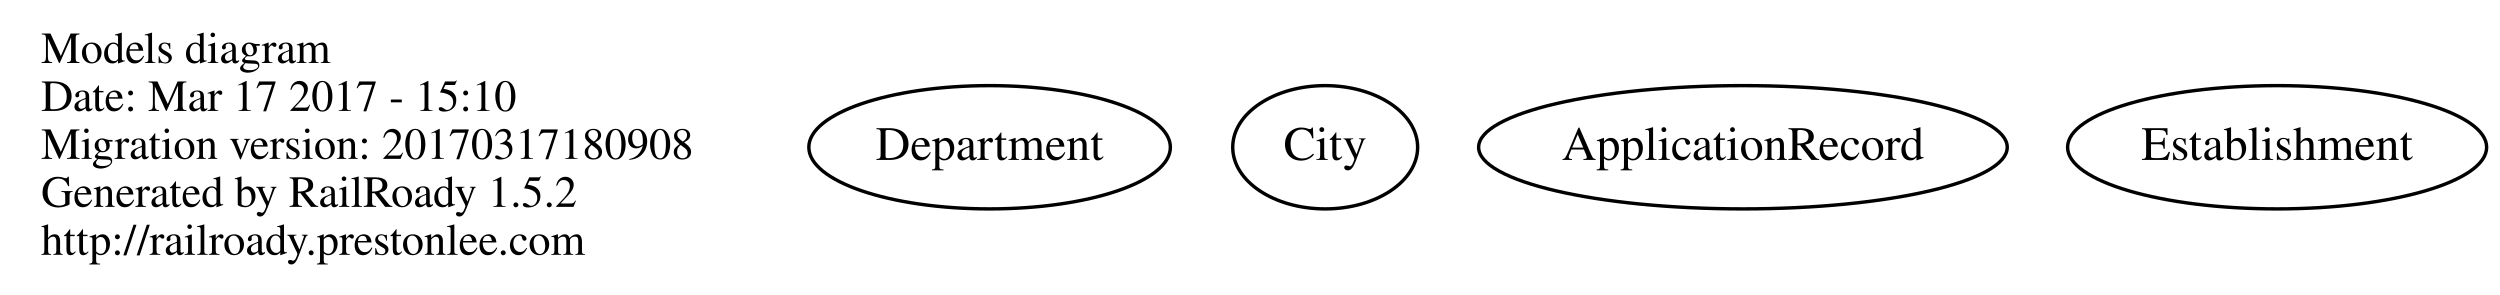
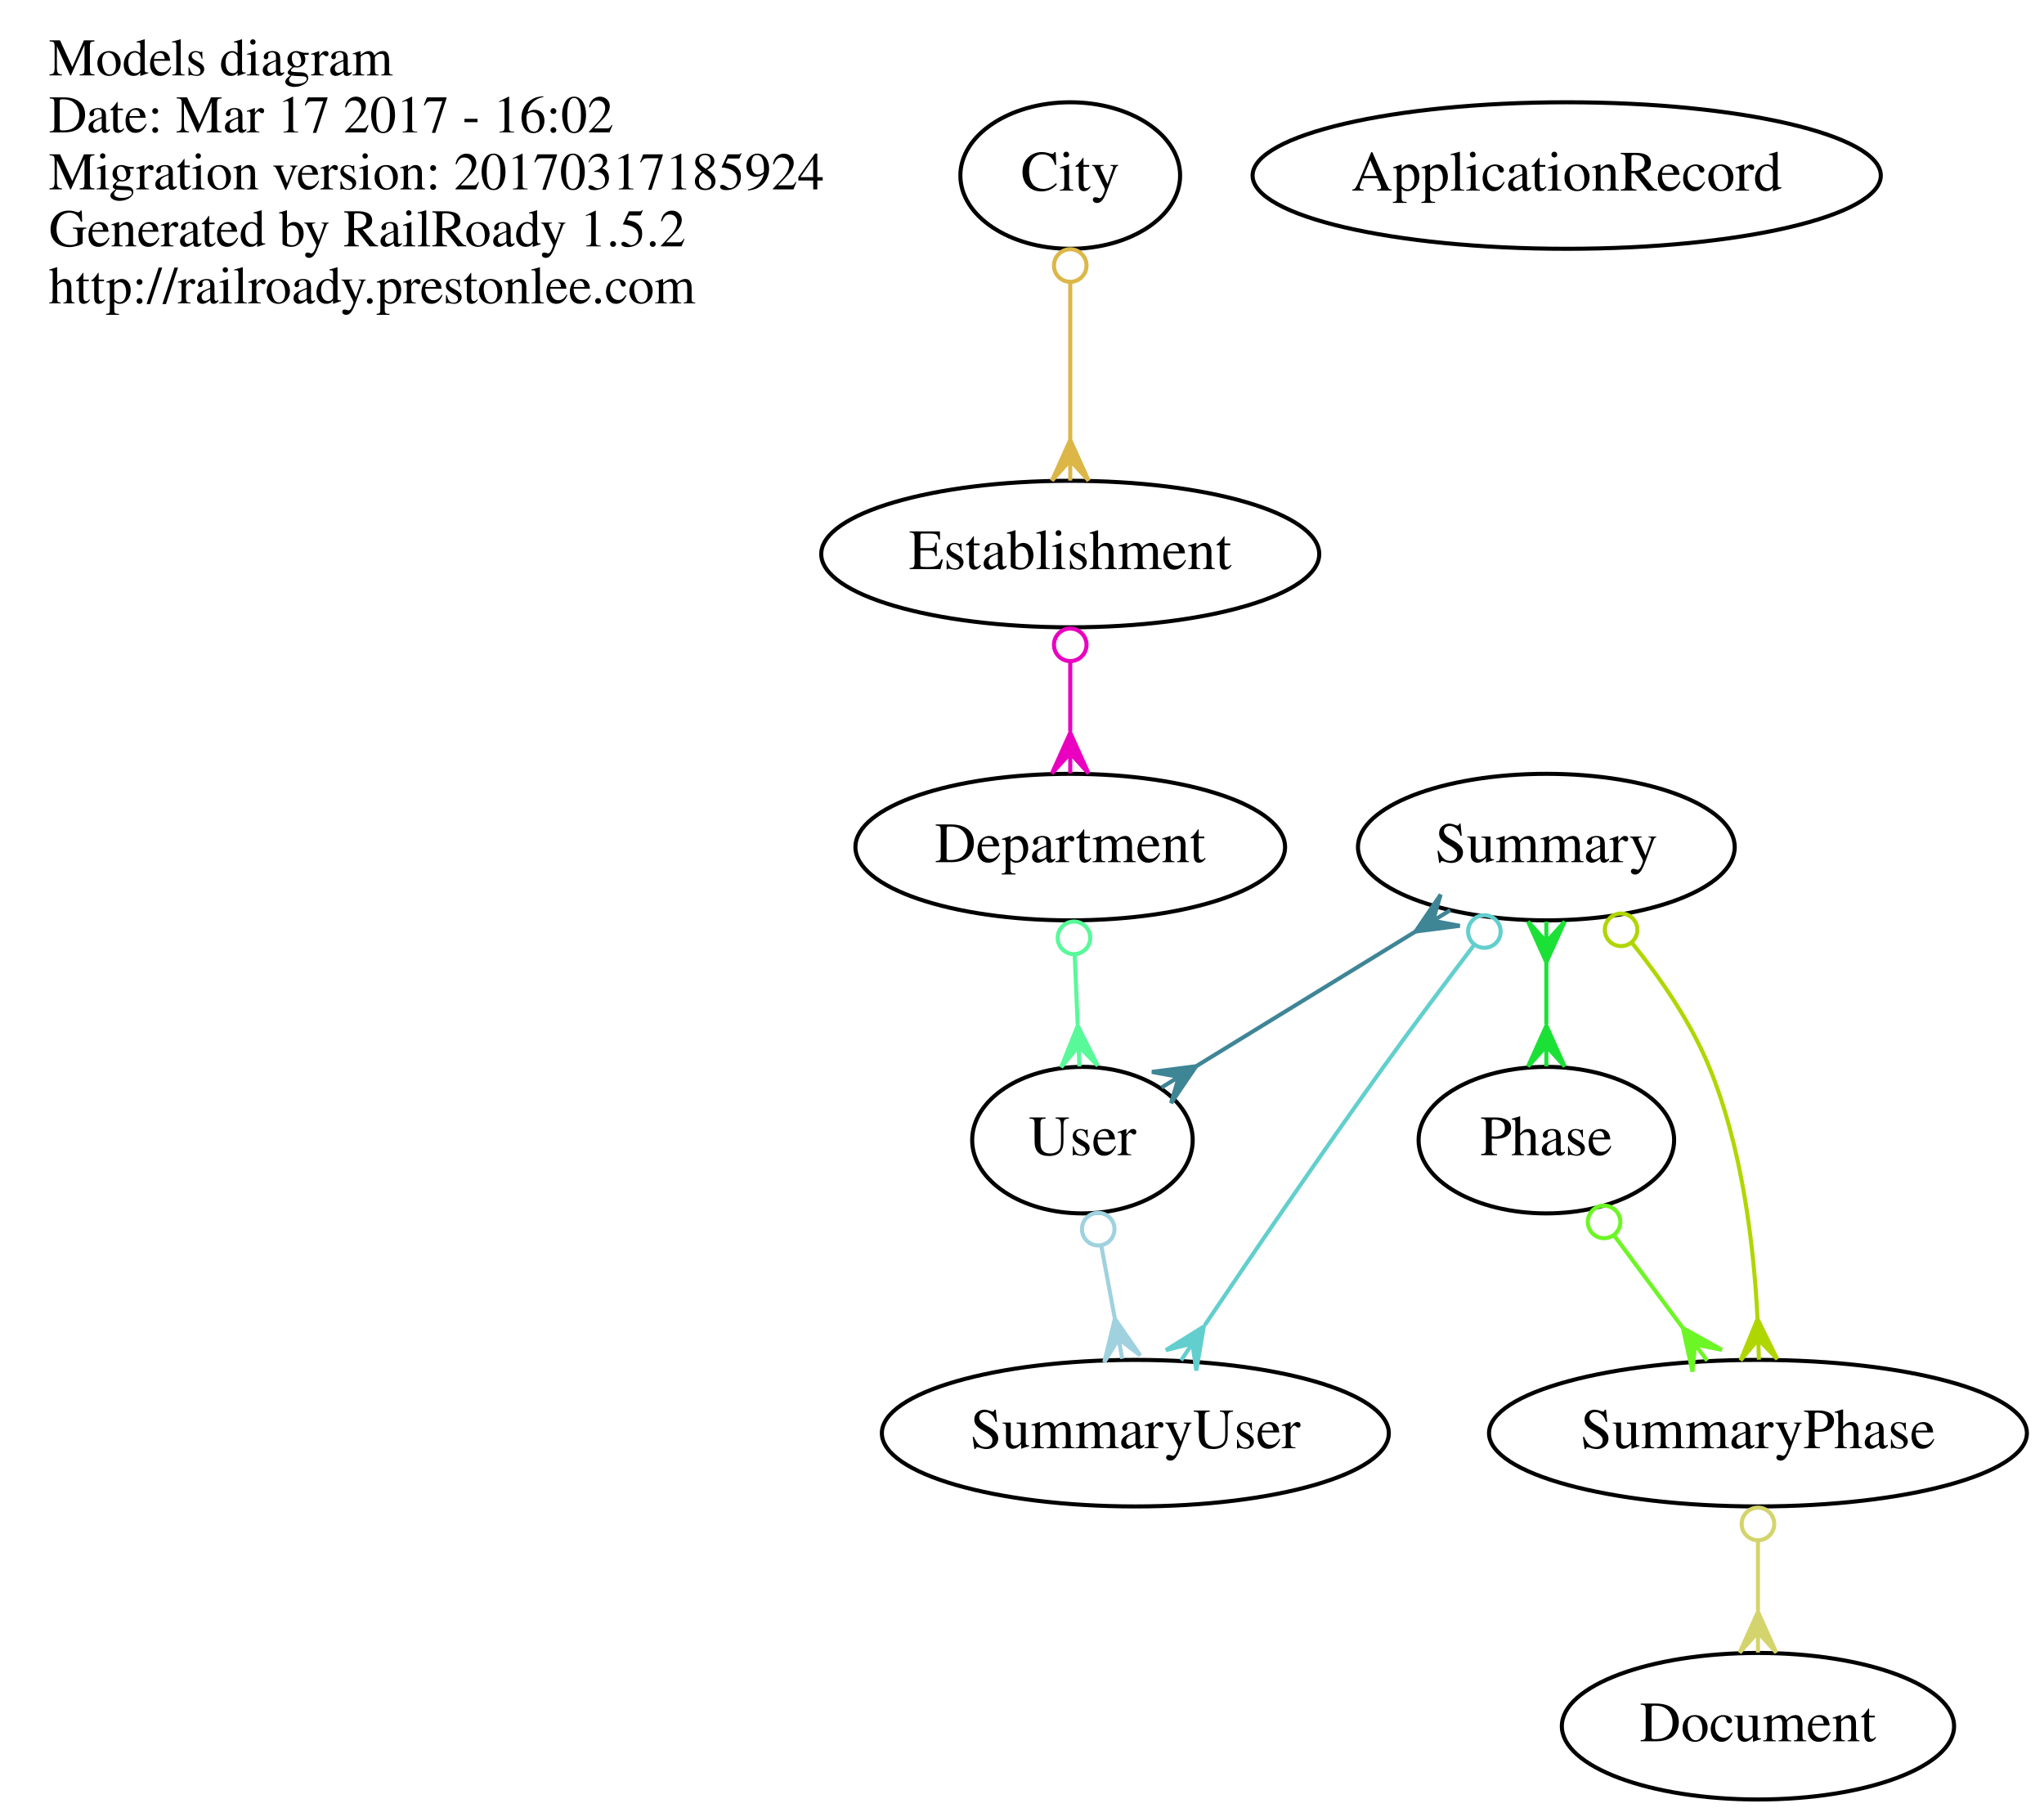
- <svg xmlns="http://www.w3.org/2000/svg" width="730pt" height="86pt" viewBox="0.00 0.00 730.09 86.00">
-   <g id="graph0" class="graph" transform="scale(1 1) rotate(0) translate(4 82)">
-     <polygon fill="none" stroke="none" points="-4,4 -4,-82 726.095,-82 726.095,4 -4,4" />
+ <svg xmlns="http://www.w3.org/2000/svg" width="502pt" height="446pt" viewBox="0.00 0.00 502.29 446.00">
+   <g id="graph0" class="graph" transform="scale(1 1) rotate(0) translate(4 442)">
+     <polygon fill="none" stroke="none" points="-4,4 -4,-442 498.294,-442 498.294,4 -4,4" />
    <g id="node1" class="node">
-       <text text-anchor="start" x="8" y="-63.6" font-family="Times,serif" font-size="13.00">Models diagram</text>
-       <text text-anchor="start" x="8" y="-49.6" font-family="Times,serif" font-size="13.00">Date: Mar 17 2017 - 15:10</text>
-       <text text-anchor="start" x="8" y="-35.6" font-family="Times,serif" font-size="13.00">Migration version: 20170317180908</text>
-       <text text-anchor="start" x="8" y="-21.6" font-family="Times,serif" font-size="13.00">Generated by RailRoady 1.5.2</text>
-       <text text-anchor="start" x="8" y="-7.6" font-family="Times,serif" font-size="13.00">http://railroady.prestonlee.com</text>
+       <text text-anchor="start" x="8" y="-423.6" font-family="Times,serif" font-size="13.00">Models diagram</text>
+       <text text-anchor="start" x="8" y="-409.6" font-family="Times,serif" font-size="13.00">Date: Mar 17 2017 - 16:02</text>
+       <text text-anchor="start" x="8" y="-395.6" font-family="Times,serif" font-size="13.00">Migration version: 20170317185924</text>
+       <text text-anchor="start" x="8" y="-381.6" font-family="Times,serif" font-size="13.00">Generated by RailRoady 1.5.2</text>
+       <text text-anchor="start" x="8" y="-367.6" font-family="Times,serif" font-size="13.00">http://railroady.prestonlee.com</text>
    </g>
    <g id="node2" class="node">
-       <ellipse fill="none" stroke="black" cx="285" cy="-39" rx="52.791" ry="18" />
-       <text text-anchor="middle" x="285" y="-35.3" font-family="Times,serif" font-size="14.00">Department</text>
+       <ellipse fill="none" stroke="black" cx="376" cy="-234" rx="46.292" ry="18" />
+       <text text-anchor="middle" x="376" y="-230.3" font-family="Times,serif" font-size="14.00">Summary</text>
+     </g>
+     <g id="node5" class="node">
+       <ellipse fill="none" stroke="black" cx="428" cy="-90" rx="66.089" ry="18" />
+       <text text-anchor="middle" x="428" y="-86.3" font-family="Times,serif" font-size="14.00">SummaryPhase</text>
+     </g>
+     <g id="edge1" class="edge">
+       <path fill="none" stroke="#b0d602" d="M396.944,-210.602C404.125,-201.705 411.483,-190.981 416,-180 424.094,-160.325 426.968,-136.339 427.888,-118.227" />
+       <ellipse fill="none" stroke="#b0d602" cx="394.364" cy="-213.673" rx="4" ry="4" />
+       <polygon fill="#b0d602" stroke="#b0d602" points="427.894,-118.054 432.731,-108.212 428.064,-113.057 428.233,-108.06 428.233,-108.06 428.233,-108.06 428.064,-113.057 423.736,-107.907 427.894,-118.054 427.894,-118.054" />
+     </g>
+     <g id="node8" class="node">
+       <ellipse fill="none" stroke="black" cx="262" cy="-162" rx="27.097" ry="18" />
+       <text text-anchor="middle" x="262" y="-158.3" font-family="Times,serif" font-size="14.00">User</text>
+     </g>
+     <g id="edge4" class="edge">
+       <path fill="none" stroke="#3e8596" d="M343.836,-213.25C326.877,-202.837 306.273,-190.185 289.982,-180.182" />
+       <polygon fill="#3e8596" stroke="#3e8596" points="343.857,-213.263 350.024,-222.331 348.118,-215.88 352.379,-218.496 352.379,-218.496 352.379,-218.496 348.118,-215.88 354.734,-214.661 343.857,-213.263 343.857,-213.263" />
+       <polygon fill="#3e8596" stroke="#3e8596" points="289.947,-180.161 283.78,-171.093 285.686,-177.544 281.425,-174.928 281.425,-174.928 281.425,-174.928 285.686,-177.544 279.071,-178.763 289.947,-180.161 289.947,-180.161" />
+     </g>
+     <g id="node9" class="node">
+       <ellipse fill="none" stroke="black" cx="376" cy="-162" rx="31.396" ry="18" />
+       <text text-anchor="middle" x="376" y="-158.3" font-family="Times,serif" font-size="14.00">Phase</text>
+     </g>
+     <g id="edge2" class="edge">
+       <path fill="none" stroke="#1be136" d="M376,-205.665C376,-200.687 376,-195.491 376,-190.507" />
+       <polygon fill="#1be136" stroke="#1be136" points="376,-205.697 371.5,-215.697 376,-210.697 376,-215.697 376,-215.697 376,-215.697 376,-210.697 380.5,-215.697 376,-205.697 376,-205.697" />
+       <polygon fill="#1be136" stroke="#1be136" points="376,-190.104 380.5,-180.104 376,-185.104 376,-180.104 376,-180.104 376,-180.104 376,-185.104 371.5,-180.104 376,-190.104 376,-190.104" />
+     </g>
+     <g id="node10" class="node">
+       <ellipse fill="none" stroke="black" cx="275" cy="-90" rx="62.289" ry="18" />
+       <text text-anchor="middle" x="275" y="-86.3" font-family="Times,serif" font-size="14.00">SummaryUser</text>
+     </g>
+     <g id="edge3" class="edge">
+       <path fill="none" stroke="#62cfce" d="M358.288,-210.009C351.254,-200.755 343.151,-189.939 336,-180 320.814,-158.894 304.163,-134.511 292.1,-116.609" />
+       <ellipse fill="none" stroke="#62cfce" cx="360.766" cy="-213.256" rx="4" ry="4" />
+       <polygon fill="#62cfce" stroke="#62cfce" points="291.819,-116.191 289.977,-105.38 289.03,-112.04 286.242,-107.89 286.242,-107.89 286.242,-107.89 289.03,-112.04 282.507,-110.4 291.819,-116.191 291.819,-116.191" />
    </g>
    <g id="node3" class="node">
-       <ellipse fill="none" stroke="black" cx="383" cy="-39" rx="27" ry="18" />
-       <text text-anchor="middle" x="383" y="-35.3" font-family="Times,serif" font-size="14.00">City</text>
+       <ellipse fill="none" stroke="black" cx="259" cy="-234" rx="52.791" ry="18" />
+       <text text-anchor="middle" x="259" y="-230.3" font-family="Times,serif" font-size="14.00">Department</text>
+     </g>
+     <g id="edge5" class="edge">
+       <path fill="none" stroke="#58f999" d="M260.087,-207.64C260.326,-202.063 260.58,-196.132 260.822,-190.476" />
+       <ellipse fill="none" stroke="#58f999" cx="259.913" cy="-211.7" rx="4" ry="4" />
+       <polygon fill="#58f999" stroke="#58f999" points="260.839,-190.095 265.763,-180.297 261.053,-185.1 261.267,-180.104 261.267,-180.104 261.267,-180.104 261.053,-185.1 256.771,-179.912 260.839,-190.095 260.839,-190.095" />
    </g>
    <g id="node4" class="node">
-       <ellipse fill="none" stroke="black" cx="505" cy="-39" rx="77.187" ry="18" />
-       <text text-anchor="middle" x="505" y="-35.3" font-family="Times,serif" font-size="14.00">ApplicationRecord</text>
+       <ellipse fill="none" stroke="black" cx="259" cy="-399" rx="27" ry="18" />
+       <text text-anchor="middle" x="259" y="-395.3" font-family="Times,serif" font-size="14.00">City</text>
    </g>
-     <g id="node5" class="node">
-       <ellipse fill="none" stroke="black" cx="661" cy="-39" rx="61.189" ry="18" />
-       <text text-anchor="middle" x="661" y="-35.3" font-family="Times,serif" font-size="14.00">Establishment</text>
+     <g id="node11" class="node">
+       <ellipse fill="none" stroke="black" cx="259" cy="-306" rx="61.189" ry="18" />
+       <text text-anchor="middle" x="259" y="-302.3" font-family="Times,serif" font-size="14.00">Establishment</text>
+     </g>
+     <g id="edge6" class="edge">
+       <path fill="none" stroke="#dcb748" d="M259,-372.729C259,-360.725 259,-346.362 259,-334.129" />
+       <ellipse fill="none" stroke="#dcb748" cx="259" cy="-376.884" rx="4" ry="4" />
+       <polygon fill="#dcb748" stroke="#dcb748" points="259,-334.04 263.5,-324.04 259,-329.04 259,-324.04 259,-324.04 259,-324.04 259,-329.04 254.5,-324.04 259,-334.04 259,-334.04" />
+     </g>
+     <g id="node7" class="node">
+       <ellipse fill="none" stroke="black" cx="428" cy="-18" rx="48.192" ry="18" />
+       <text text-anchor="middle" x="428" y="-14.3" font-family="Times,serif" font-size="14.00">Document</text>
+     </g>
+     <g id="edge7" class="edge">
+       <path fill="none" stroke="#d4d46d" d="M428,-63.64C428,-58.063 428,-52.132 428,-46.476" />
+       <ellipse fill="none" stroke="#d4d46d" cx="428" cy="-67.697" rx="4" ry="4" />
+       <polygon fill="#d4d46d" stroke="#d4d46d" points="428,-46.104 432.5,-36.104 428,-41.104 428,-36.104 428,-36.104 428,-36.104 428,-41.104 423.5,-36.104 428,-46.104 428,-46.104" />
+     </g>
+     <g id="node6" class="node">
+       <ellipse fill="none" stroke="black" cx="381" cy="-399" rx="77.187" ry="18" />
+       <text text-anchor="middle" x="381" y="-395.3" font-family="Times,serif" font-size="14.00">ApplicationRecord</text>
+     </g>
+     <g id="edge8" class="edge">
+       <path fill="none" stroke="#9fd2de" d="M266.645,-135.987C267.711,-130.249 268.849,-124.121 269.931,-118.293" />
+       <ellipse fill="none" stroke="#9fd2de" cx="265.877" cy="-140.122" rx="4" ry="4" />
+       <polygon fill="#9fd2de" stroke="#9fd2de" points="269.966,-118.107 276.216,-109.097 270.879,-113.191 271.792,-108.275 271.792,-108.275 271.792,-108.275 270.879,-113.191 267.367,-107.454 269.966,-118.107 269.966,-118.107" />
+     </g>
+     <g id="edge9" class="edge">
+       <path fill="none" stroke="#6cf625" d="M392.708,-138.509C398.033,-131.341 403.956,-123.367 409.406,-116.03" />
+       <ellipse fill="none" stroke="#6cf625" cx="390.185" cy="-141.905" rx="4" ry="4" />
+       <polygon fill="#6cf625" stroke="#6cf625" points="409.559,-115.825 419.134,-110.481 412.54,-111.811 415.522,-107.797 415.522,-107.797 415.522,-107.797 412.54,-111.811 411.91,-105.114 409.559,-115.825 409.559,-115.825" />
+     </g>
+     <g id="edge10" class="edge">
+       <path fill="none" stroke="#ea01bf" d="M259,-279.64C259,-274.063 259,-268.132 259,-262.476" />
+       <ellipse fill="none" stroke="#ea01bf" cx="259" cy="-283.697" rx="4" ry="4" />
+       <polygon fill="#ea01bf" stroke="#ea01bf" points="259,-262.104 263.5,-252.104 259,-257.104 259,-252.104 259,-252.104 259,-252.104 259,-257.104 254.5,-252.104 259,-262.104 259,-262.104" />
    </g>
  </g>
</svg>
